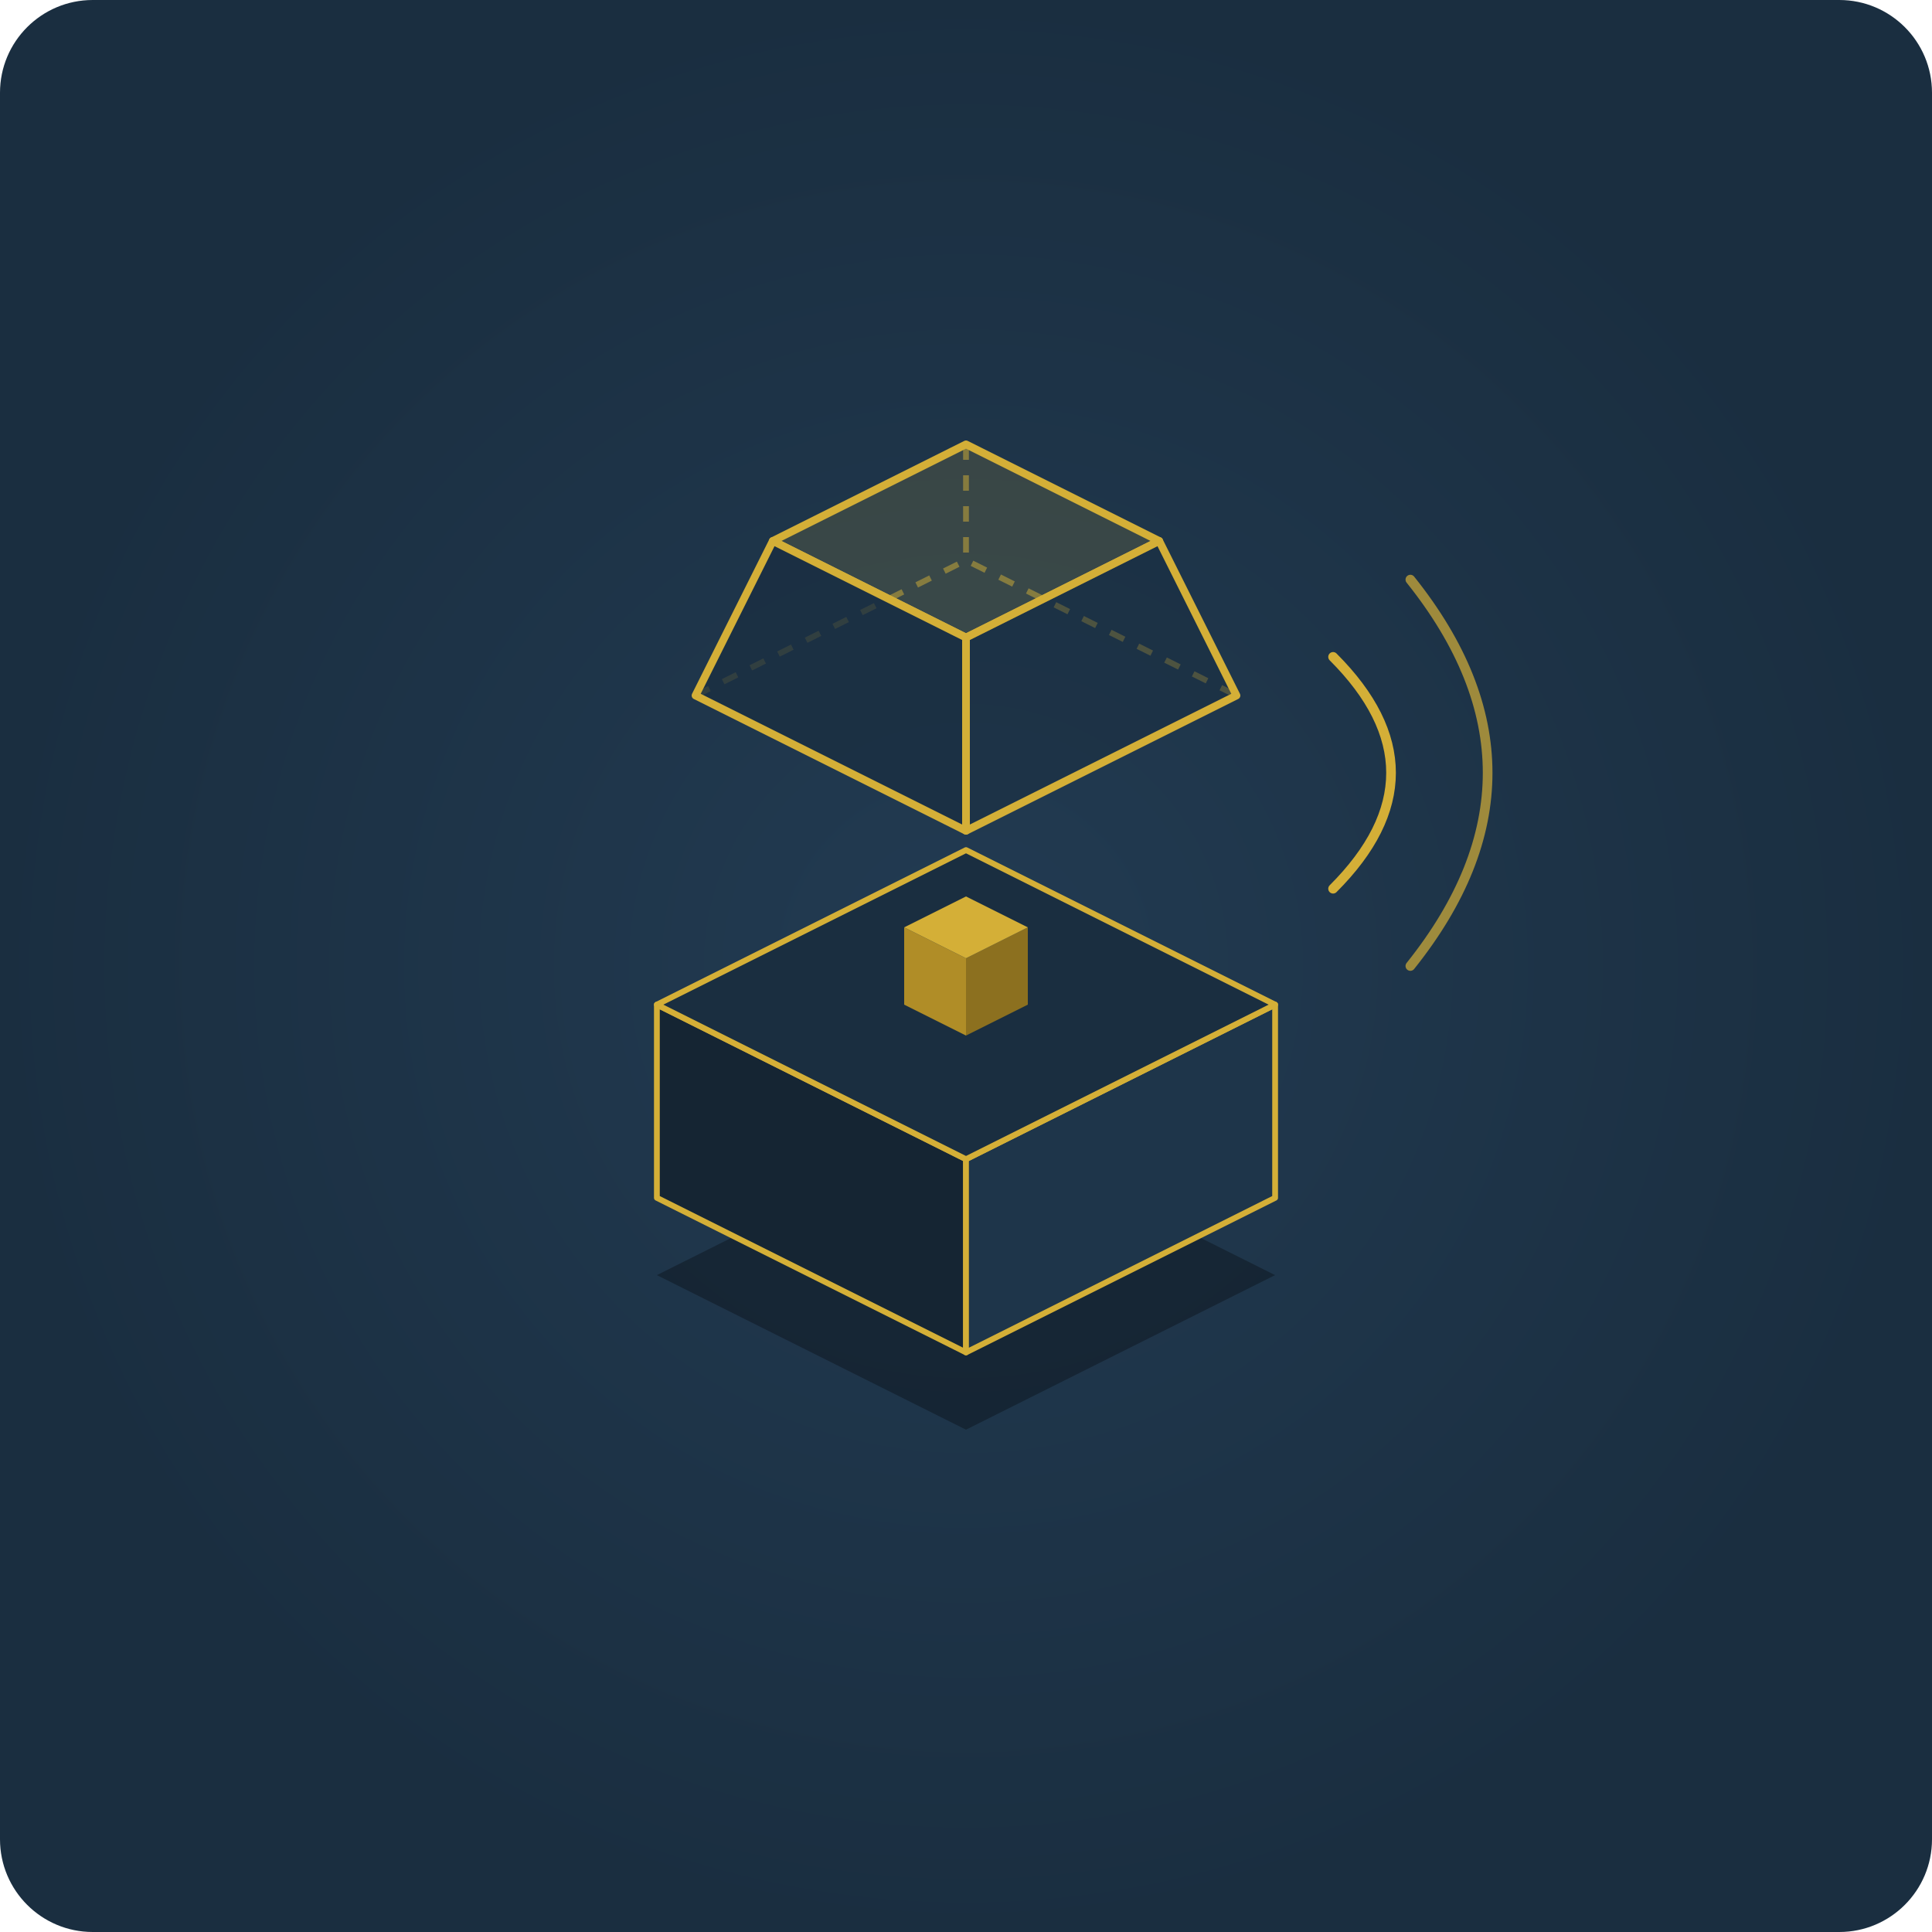
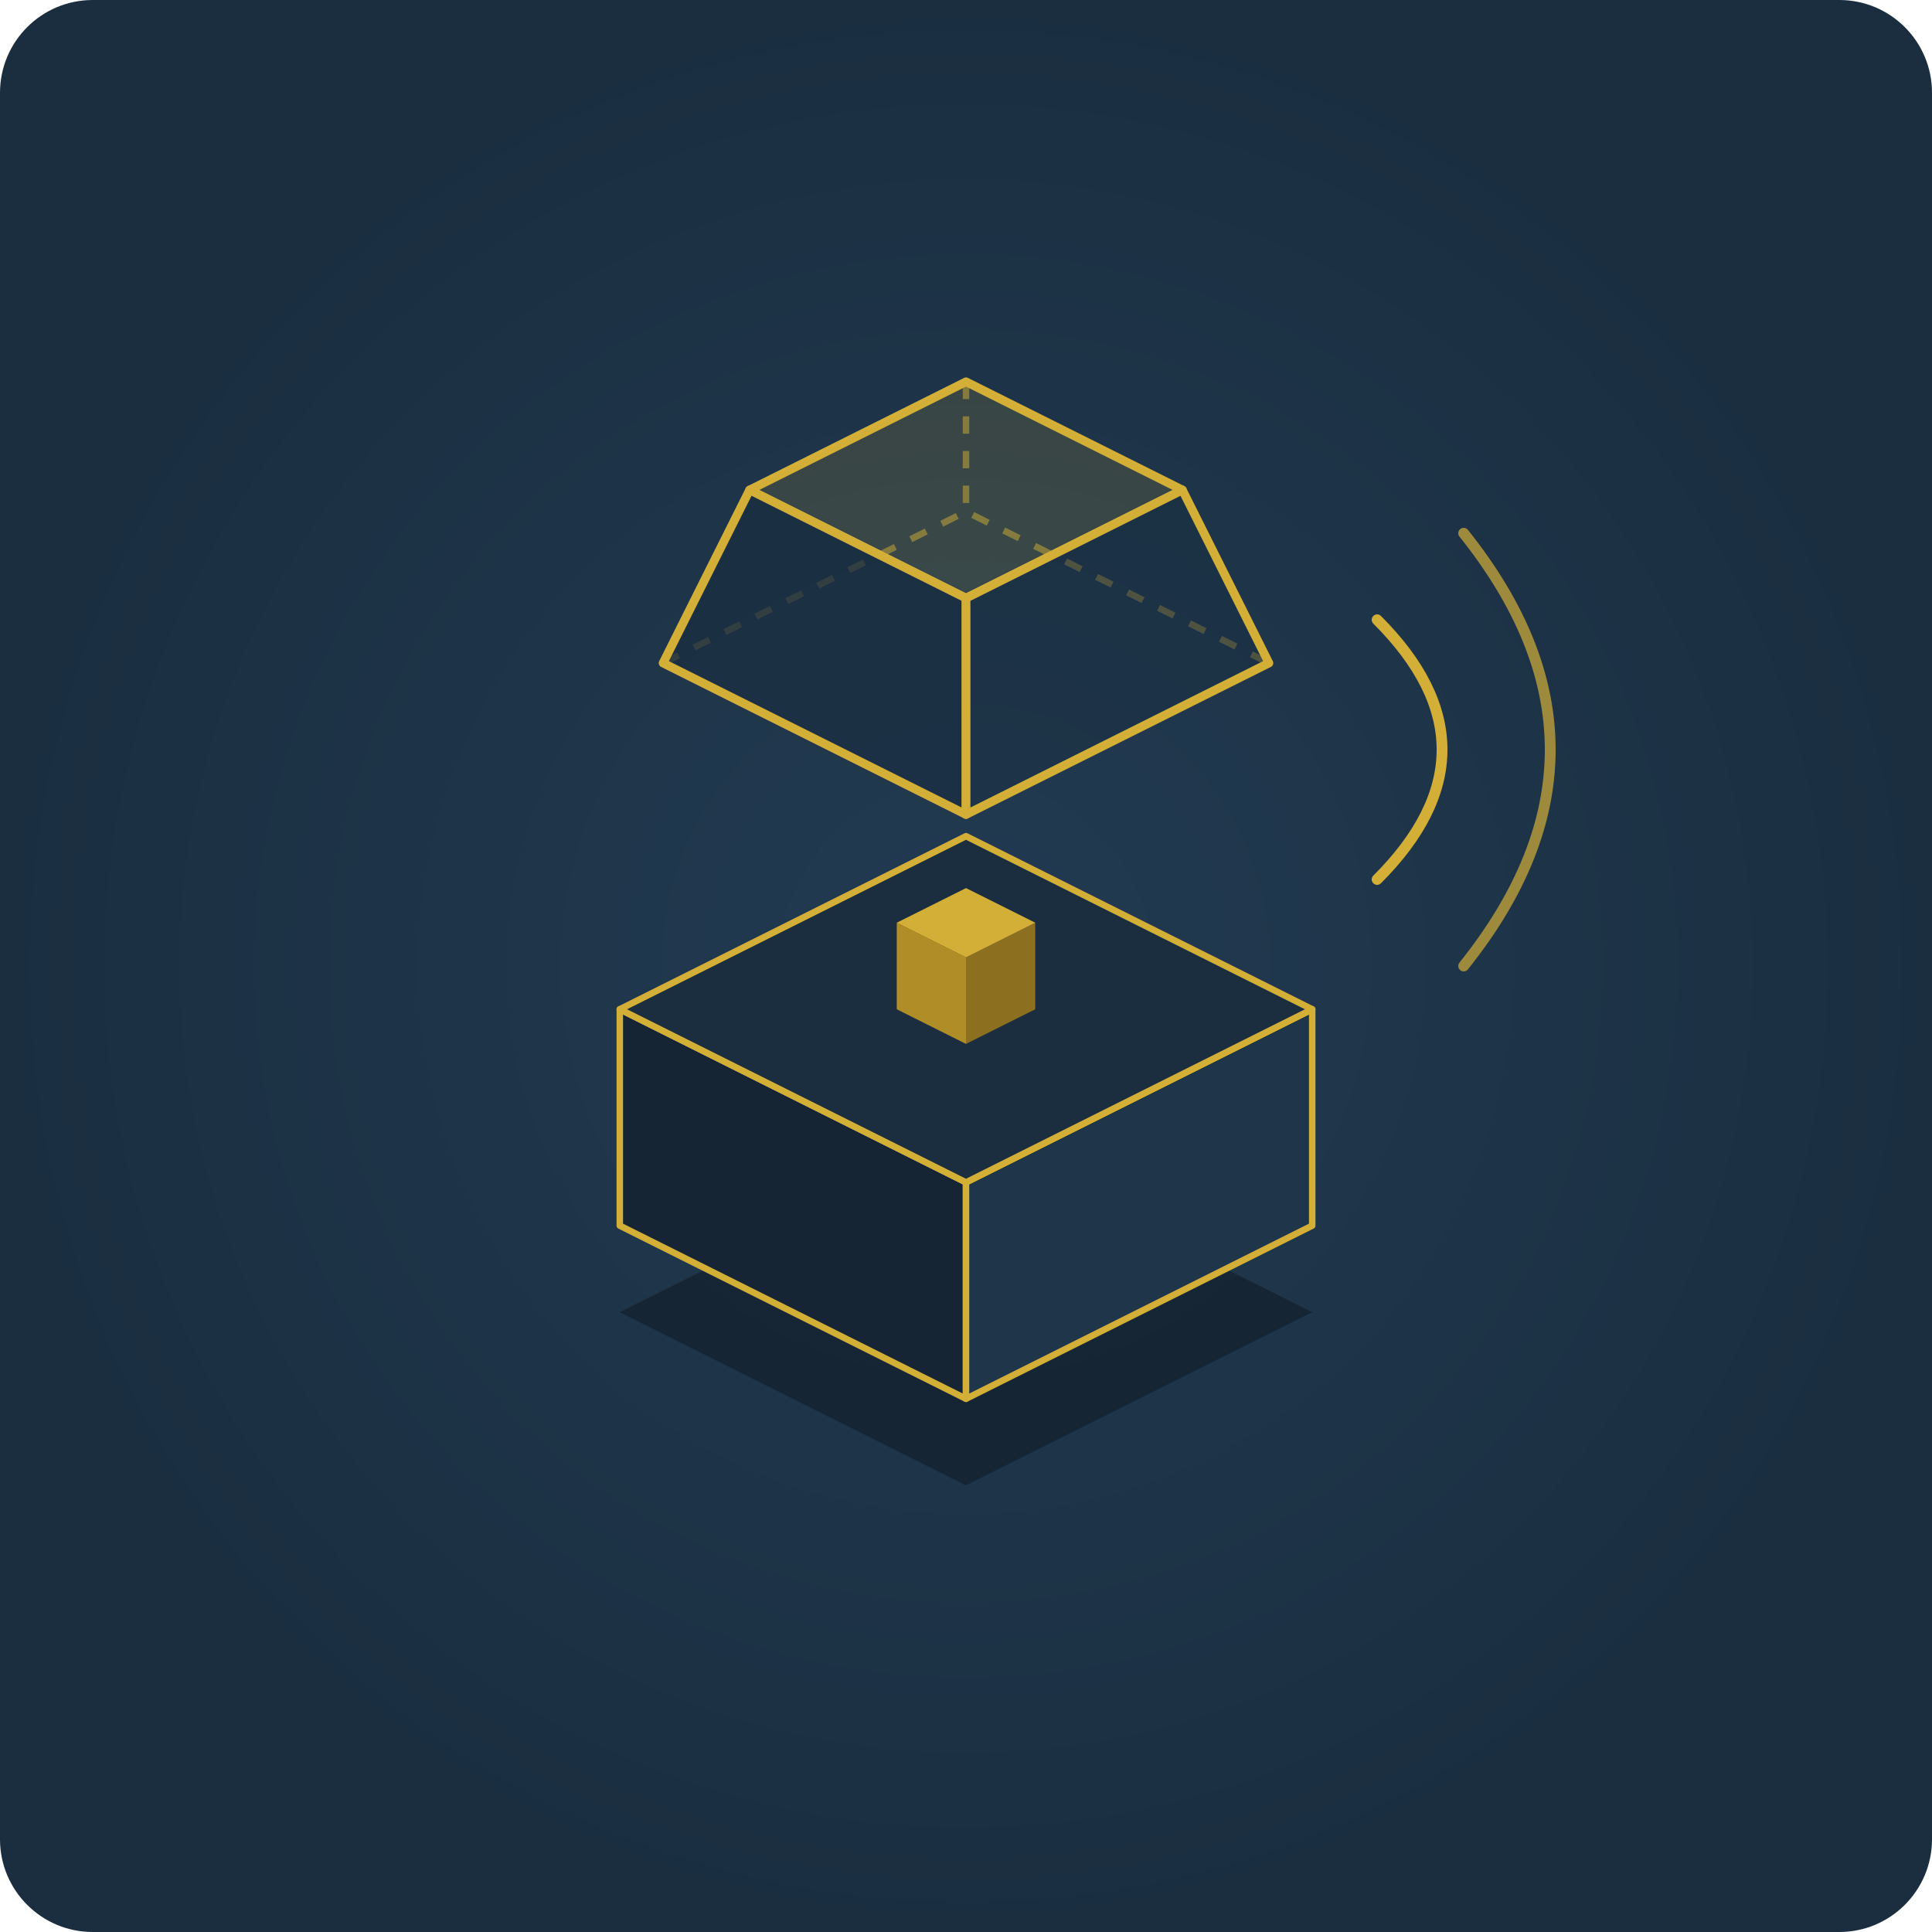
<svg xmlns="http://www.w3.org/2000/svg" viewBox="0 0 500 500" width="100%" height="100%">
  <defs>
    <radialGradient id="bgGlow" cx="50%" cy="50%" r="50%" fx="50%" fy="50%">
      <stop offset="0%" stop-color="#223B52" />
      <stop offset="100%" stop-color="#1A2E40" />
    </radialGradient>
  </defs>
  <rect width="500" height="500" fill="url(#bgGlow)" rx="24" />
-   <polygon points="170,330 250,370 330,330 250,290" fill="rgba(0, 0, 0, 0.3)" />
-   <polygon points="170,260 250,300 250,350 170,310" fill="#152533" stroke="#D4AF37" stroke-width="1.5" stroke-linejoin="round" />
-   <polygon points="250,300 330,260 330,310 250,350" fill="#1E354A" stroke="#D4AF37" stroke-width="1.5" stroke-linejoin="round" />
-   <polygon points="250,220 330,260 250,300 170,260" fill="#1A2E40" stroke="#D4AF37" stroke-width="1.5" stroke-linejoin="round" />
-   <polygon points="234,240 250,248 250,268 234,260" fill="#B08D27" />
-   <polygon points="250,248 266,240 266,260 250,268" fill="#8C701F" />
-   <polygon points="250,232 266,240 250,248 234,240" fill="#D4AF37" />
-   <polyline points="180,180 250,145 320,180" fill="none" stroke="#D4AF37" stroke-width="1.5" stroke-dasharray="4 4" opacity="0.5" />
-   <line x1="250" y1="115" x2="250" y2="145" stroke="#D4AF37" stroke-width="1.5" stroke-dasharray="4 4" opacity="0.5" />
-   <polygon points="250,115 300,140 250,165 200,140" fill="rgba(212, 175, 55, 0.15)" stroke="#D4AF37" stroke-width="2" stroke-linejoin="round" />
-   <polygon points="200,140 250,165 250,215 180,180" fill="rgba(26, 46, 64, 0.75)" stroke="#D4AF37" stroke-width="2" stroke-linejoin="round" />
-   <polygon points="250,165 300,140 320,180 250,215" fill="rgba(26, 46, 64, 0.45)" stroke="#D4AF37" stroke-width="2" stroke-linejoin="round" />
-   <path d="M 345,170 Q 375,200 345,230" fill="none" stroke="#D4AF37" stroke-width="2.5" stroke-linecap="round" />
-   <path d="M 365,150 Q 405,200 365,250" fill="none" stroke="#D4AF37" stroke-width="2.5" stroke-linecap="round" opacity="0.7" />
+   <g transform="translate(250 250) scale(1.12) translate(-250 -250)">
+     <polygon points="170,330 250,370 330,330 250,290" fill="rgba(0, 0, 0, 0.3)" />
+     <polygon points="170,260 250,300 250,350 170,310" fill="#152533" stroke="#D4AF37" stroke-width="1.5" stroke-linejoin="round" />
+     <polygon points="250,300 330,260 330,310 250,350" fill="#1E354A" stroke="#D4AF37" stroke-width="1.5" stroke-linejoin="round" />
+     <polygon points="250,220 330,260 250,300 170,260" fill="#1A2E40" stroke="#D4AF37" stroke-width="1.5" stroke-linejoin="round" />
+     <polygon points="234,240 250,248 250,268 234,260" fill="#B08D27" />
+     <polygon points="250,248 266,240 266,260 250,268" fill="#8C701F" />
+     <polygon points="250,232 266,240 250,248 234,240" fill="#D4AF37" />
+     <polyline points="180,180 250,145 320,180" fill="none" stroke="#D4AF37" stroke-width="1.5" stroke-dasharray="4 4" opacity="0.5" />
+     <line x1="250" y1="115" x2="250" y2="145" stroke="#D4AF37" stroke-width="1.5" stroke-dasharray="4 4" opacity="0.5" />
+     <polygon points="250,115 300,140 250,165 200,140" fill="rgba(212, 175, 55, 0.15)" stroke="#D4AF37" stroke-width="2" stroke-linejoin="round" />
+     <polygon points="200,140 250,165 250,215 180,180" fill="rgba(26, 46, 64, 0.75)" stroke="#D4AF37" stroke-width="2" stroke-linejoin="round" />
+     <polygon points="250,165 300,140 320,180 250,215" fill="rgba(26, 46, 64, 0.45)" stroke="#D4AF37" stroke-width="2" stroke-linejoin="round" />
+     <path d="M 345,170 Q 375,200 345,230" fill="none" stroke="#D4AF37" stroke-width="2.5" stroke-linecap="round" />
+     <path d="M 365,150 Q 405,200 365,250" fill="none" stroke="#D4AF37" stroke-width="2.5" stroke-linecap="round" opacity="0.7" />
+   </g>
</svg>
